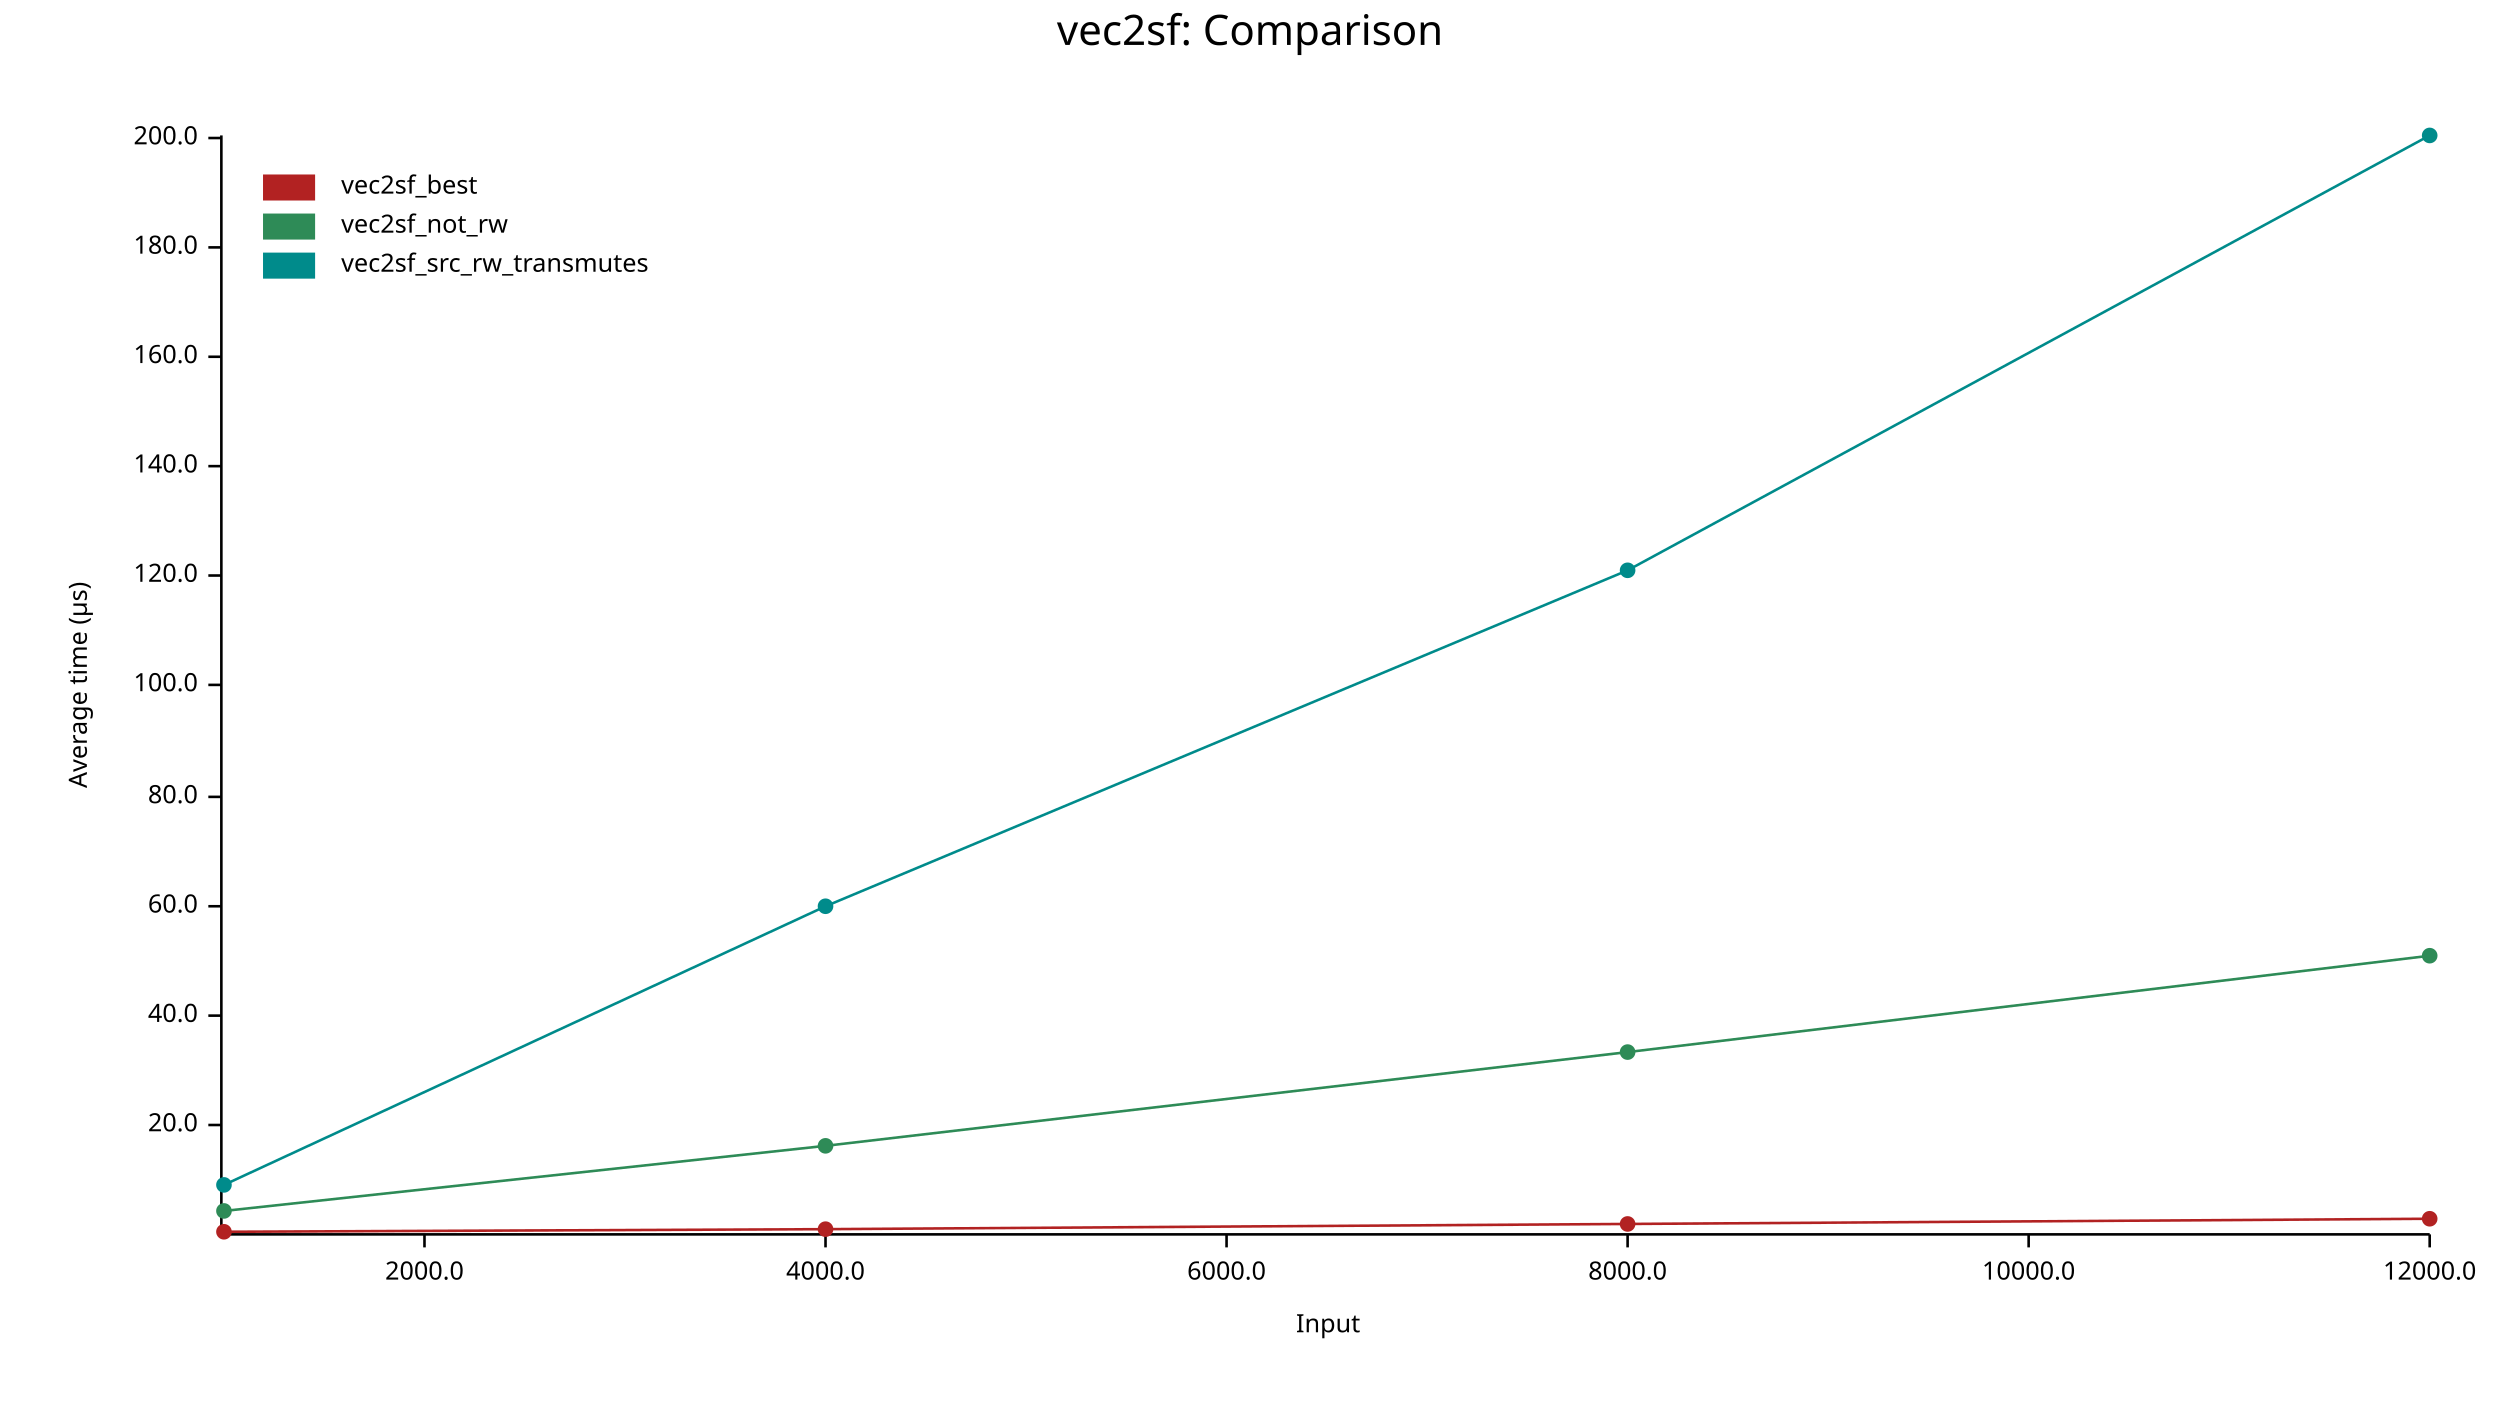
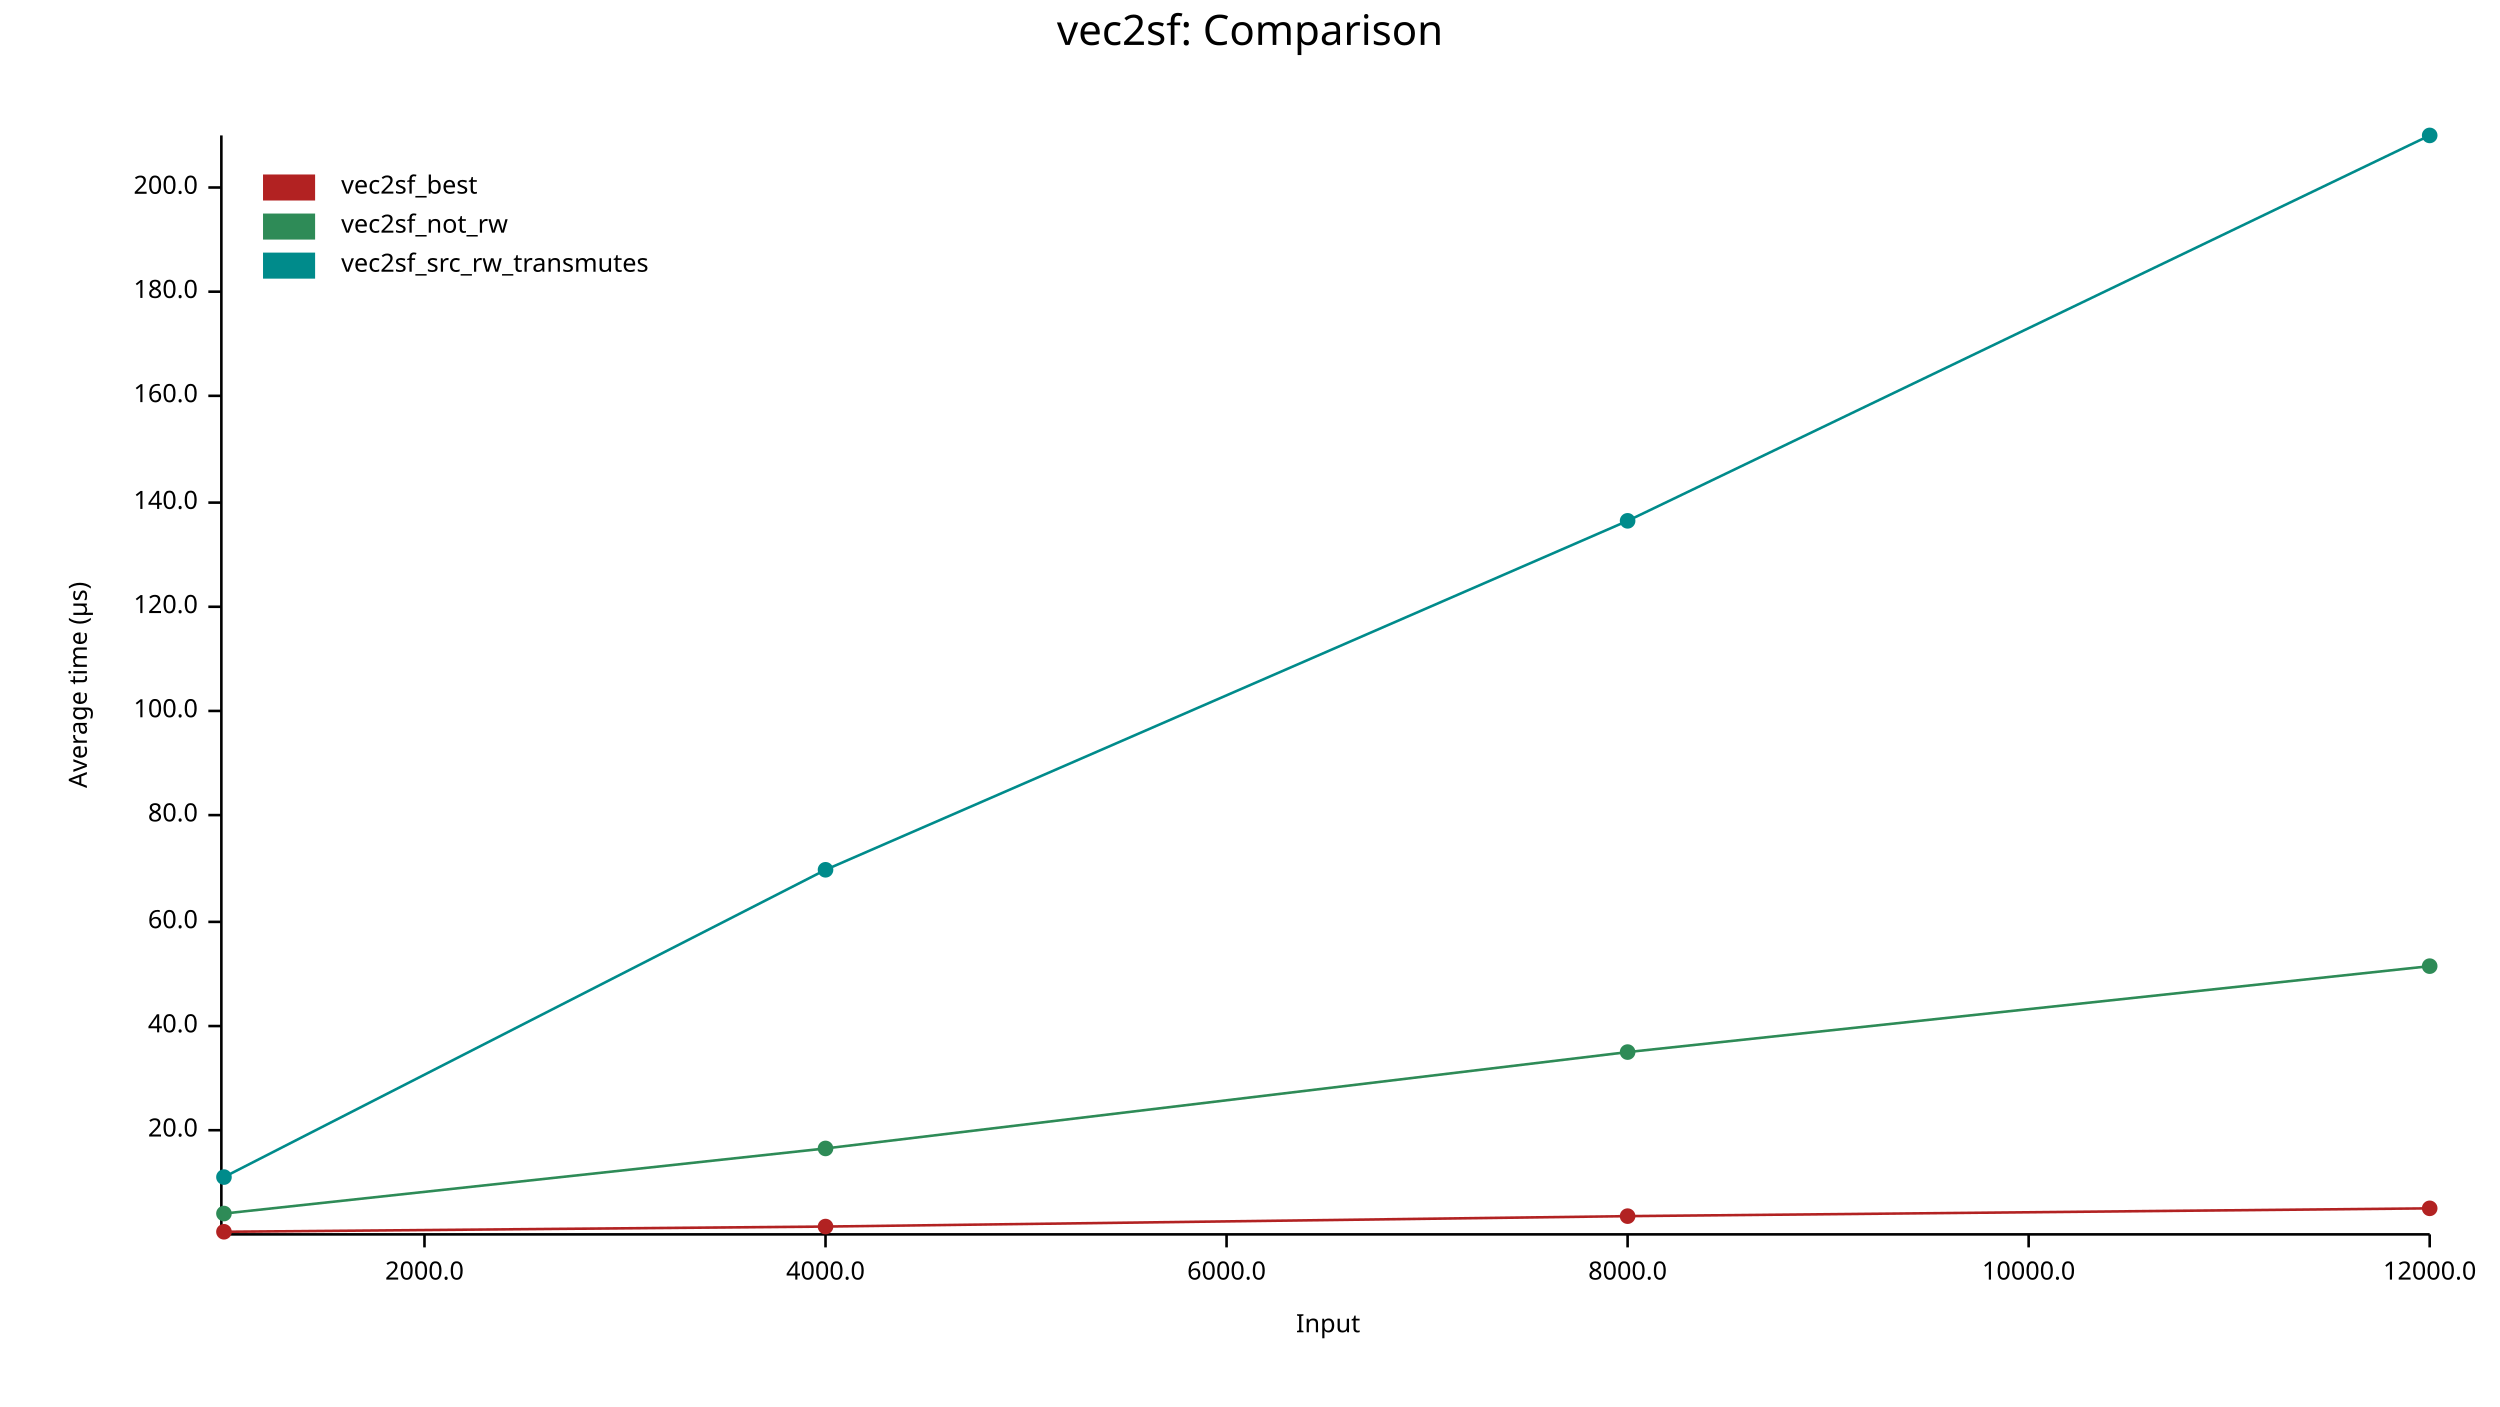
<svg xmlns="http://www.w3.org/2000/svg" width="960" height="540" viewBox="0 0 960 540">
  <text x="480" y="5" dy="0.76em" text-anchor="middle" font-family="sans-serif" font-size="16.129" opacity="1" fill="#000000">
vec2sf: Comparison
</text>
  <text x="26" y="263" dy="0.76em" text-anchor="middle" font-family="sans-serif" font-size="9.677" opacity="1" fill="#000000" transform="rotate(270, 26, 263)">
Average time (µs)
</text>
  <text x="510" y="514" dy="-0.5ex" text-anchor="middle" font-family="sans-serif" font-size="9.677" opacity="1" fill="#000000">
Input
</text>
  <polyline fill="none" opacity="1" stroke="#000000" stroke-width="1" points="85,52 85,473 " />
-   <text x="76" y="432" dy="0.5ex" text-anchor="end" font-family="sans-serif" font-size="9.677" opacity="1" fill="#000000">
+   <text x="76" y="434" dy="0.5ex" text-anchor="end" font-family="sans-serif" font-size="9.677" opacity="1" fill="#000000">
20.0
</text>
-   <polyline fill="none" opacity="1" stroke="#000000" stroke-width="1" points="80,432 85,432 " />
-   <text x="76" y="390" dy="0.5ex" text-anchor="end" font-family="sans-serif" font-size="9.677" opacity="1" fill="#000000">
+   <polyline fill="none" opacity="1" stroke="#000000" stroke-width="1" points="80,434 85,434 " />
+   <text x="76" y="394" dy="0.5ex" text-anchor="end" font-family="sans-serif" font-size="9.677" opacity="1" fill="#000000">
40.0
</text>
-   <polyline fill="none" opacity="1" stroke="#000000" stroke-width="1" points="80,390 85,390 " />
-   <text x="76" y="348" dy="0.5ex" text-anchor="end" font-family="sans-serif" font-size="9.677" opacity="1" fill="#000000">
+   <polyline fill="none" opacity="1" stroke="#000000" stroke-width="1" points="80,394 85,394 " />
+   <text x="76" y="354" dy="0.5ex" text-anchor="end" font-family="sans-serif" font-size="9.677" opacity="1" fill="#000000">
60.0
</text>
-   <polyline fill="none" opacity="1" stroke="#000000" stroke-width="1" points="80,348 85,348 " />
-   <text x="76" y="306" dy="0.5ex" text-anchor="end" font-family="sans-serif" font-size="9.677" opacity="1" fill="#000000">
+   <polyline fill="none" opacity="1" stroke="#000000" stroke-width="1" points="80,354 85,354 " />
+   <text x="76" y="313" dy="0.5ex" text-anchor="end" font-family="sans-serif" font-size="9.677" opacity="1" fill="#000000">
80.0
</text>
-   <polyline fill="none" opacity="1" stroke="#000000" stroke-width="1" points="80,306 85,306 " />
-   <text x="76" y="263" dy="0.5ex" text-anchor="end" font-family="sans-serif" font-size="9.677" opacity="1" fill="#000000">
+   <polyline fill="none" opacity="1" stroke="#000000" stroke-width="1" points="80,313 85,313 " />
+   <text x="76" y="273" dy="0.5ex" text-anchor="end" font-family="sans-serif" font-size="9.677" opacity="1" fill="#000000">
100.0
</text>
-   <polyline fill="none" opacity="1" stroke="#000000" stroke-width="1" points="80,263 85,263 " />
-   <text x="76" y="221" dy="0.5ex" text-anchor="end" font-family="sans-serif" font-size="9.677" opacity="1" fill="#000000">
+   <polyline fill="none" opacity="1" stroke="#000000" stroke-width="1" points="80,273 85,273 " />
+   <text x="76" y="233" dy="0.5ex" text-anchor="end" font-family="sans-serif" font-size="9.677" opacity="1" fill="#000000">
120.0
</text>
-   <polyline fill="none" opacity="1" stroke="#000000" stroke-width="1" points="80,221 85,221 " />
-   <text x="76" y="179" dy="0.5ex" text-anchor="end" font-family="sans-serif" font-size="9.677" opacity="1" fill="#000000">
+   <polyline fill="none" opacity="1" stroke="#000000" stroke-width="1" points="80,233 85,233 " />
+   <text x="76" y="193" dy="0.5ex" text-anchor="end" font-family="sans-serif" font-size="9.677" opacity="1" fill="#000000">
140.0
</text>
-   <polyline fill="none" opacity="1" stroke="#000000" stroke-width="1" points="80,179 85,179 " />
-   <text x="76" y="137" dy="0.5ex" text-anchor="end" font-family="sans-serif" font-size="9.677" opacity="1" fill="#000000">
+   <polyline fill="none" opacity="1" stroke="#000000" stroke-width="1" points="80,193 85,193 " />
+   <text x="76" y="152" dy="0.5ex" text-anchor="end" font-family="sans-serif" font-size="9.677" opacity="1" fill="#000000">
160.0
</text>
-   <polyline fill="none" opacity="1" stroke="#000000" stroke-width="1" points="80,137 85,137 " />
-   <text x="76" y="95" dy="0.5ex" text-anchor="end" font-family="sans-serif" font-size="9.677" opacity="1" fill="#000000">
+   <polyline fill="none" opacity="1" stroke="#000000" stroke-width="1" points="80,152 85,152 " />
+   <text x="76" y="112" dy="0.5ex" text-anchor="end" font-family="sans-serif" font-size="9.677" opacity="1" fill="#000000">
180.0
</text>
-   <polyline fill="none" opacity="1" stroke="#000000" stroke-width="1" points="80,95 85,95 " />
-   <text x="76" y="53" dy="0.5ex" text-anchor="end" font-family="sans-serif" font-size="9.677" opacity="1" fill="#000000">
+   <polyline fill="none" opacity="1" stroke="#000000" stroke-width="1" points="80,112 85,112 " />
+   <text x="76" y="72" dy="0.5ex" text-anchor="end" font-family="sans-serif" font-size="9.677" opacity="1" fill="#000000">
200.0
</text>
-   <polyline fill="none" opacity="1" stroke="#000000" stroke-width="1" points="80,53 85,53 " />
+   <polyline fill="none" opacity="1" stroke="#000000" stroke-width="1" points="80,72 85,72 " />
  <polyline fill="none" opacity="1" stroke="#000000" stroke-width="1" points="86,474 933,474 " />
  <text x="163" y="484" dy="0.76em" text-anchor="middle" font-family="sans-serif" font-size="9.677" opacity="1" fill="#000000">
2000.0
</text>
  <polyline fill="none" opacity="1" stroke="#000000" stroke-width="1" points="163,474 163,479 " />
  <text x="317" y="484" dy="0.76em" text-anchor="middle" font-family="sans-serif" font-size="9.677" opacity="1" fill="#000000">
4000.0
</text>
  <polyline fill="none" opacity="1" stroke="#000000" stroke-width="1" points="317,474 317,479 " />
  <text x="471" y="484" dy="0.76em" text-anchor="middle" font-family="sans-serif" font-size="9.677" opacity="1" fill="#000000">
6000.0
</text>
  <polyline fill="none" opacity="1" stroke="#000000" stroke-width="1" points="471,474 471,479 " />
  <text x="625" y="484" dy="0.76em" text-anchor="middle" font-family="sans-serif" font-size="9.677" opacity="1" fill="#000000">
8000.0
</text>
  <polyline fill="none" opacity="1" stroke="#000000" stroke-width="1" points="625,474 625,479 " />
  <text x="779" y="484" dy="0.76em" text-anchor="middle" font-family="sans-serif" font-size="9.677" opacity="1" fill="#000000">
10000.0
</text>
  <polyline fill="none" opacity="1" stroke="#000000" stroke-width="1" points="779,474 779,479 " />
  <text x="933" y="484" dy="0.76em" text-anchor="middle" font-family="sans-serif" font-size="9.677" opacity="1" fill="#000000">
12000.0
</text>
  <polyline fill="none" opacity="1" stroke="#000000" stroke-width="1" points="933,474 933,479 " />
  <circle cx="86" cy="473" r="3" opacity="1" fill="#B22222" stroke="none" stroke-width="1" />
-   <circle cx="317" cy="472" r="3" opacity="1" fill="#B22222" stroke="none" stroke-width="1" />
-   <circle cx="625" cy="470" r="3" opacity="1" fill="#B22222" stroke="none" stroke-width="1" />
-   <circle cx="933" cy="468" r="3" opacity="1" fill="#B22222" stroke="none" stroke-width="1" />
-   <polyline fill="none" opacity="1" stroke="#B22222" stroke-width="1" points="86,473 317,472 625,470 933,468 " />
-   <circle cx="86" cy="465" r="3" opacity="1" fill="#2E8B57" stroke="none" stroke-width="1" />
-   <circle cx="317" cy="440" r="3" opacity="1" fill="#2E8B57" stroke="none" stroke-width="1" />
+   <circle cx="317" cy="471" r="3" opacity="1" fill="#B22222" stroke="none" stroke-width="1" />
+   <circle cx="625" cy="467" r="3" opacity="1" fill="#B22222" stroke="none" stroke-width="1" />
+   <circle cx="933" cy="464" r="3" opacity="1" fill="#B22222" stroke="none" stroke-width="1" />
+   <polyline fill="none" opacity="1" stroke="#B22222" stroke-width="1" points="86,473 317,471 625,467 933,464 " />
+   <circle cx="86" cy="466" r="3" opacity="1" fill="#2E8B57" stroke="none" stroke-width="1" />
+   <circle cx="317" cy="441" r="3" opacity="1" fill="#2E8B57" stroke="none" stroke-width="1" />
  <circle cx="625" cy="404" r="3" opacity="1" fill="#2E8B57" stroke="none" stroke-width="1" />
-   <circle cx="933" cy="367" r="3" opacity="1" fill="#2E8B57" stroke="none" stroke-width="1" />
-   <polyline fill="none" opacity="1" stroke="#2E8B57" stroke-width="1" points="86,465 317,440 625,404 933,367 " />
-   <circle cx="86" cy="455" r="3" opacity="1" fill="#008B8B" stroke="none" stroke-width="1" />
-   <circle cx="317" cy="348" r="3" opacity="1" fill="#008B8B" stroke="none" stroke-width="1" />
-   <circle cx="625" cy="219" r="3" opacity="1" fill="#008B8B" stroke="none" stroke-width="1" />
+   <circle cx="933" cy="371" r="3" opacity="1" fill="#2E8B57" stroke="none" stroke-width="1" />
+   <polyline fill="none" opacity="1" stroke="#2E8B57" stroke-width="1" points="86,466 317,441 625,404 933,371 " />
+   <circle cx="86" cy="452" r="3" opacity="1" fill="#008B8B" stroke="none" stroke-width="1" />
+   <circle cx="317" cy="334" r="3" opacity="1" fill="#008B8B" stroke="none" stroke-width="1" />
+   <circle cx="625" cy="200" r="3" opacity="1" fill="#008B8B" stroke="none" stroke-width="1" />
  <circle cx="933" cy="52" r="3" opacity="1" fill="#008B8B" stroke="none" stroke-width="1" />
-   <polyline fill="none" opacity="1" stroke="#008B8B" stroke-width="1" points="86,455 317,348 625,219 933,52 " />
+   <polyline fill="none" opacity="1" stroke="#008B8B" stroke-width="1" points="86,452 317,334 625,200 933,52 " />
  <text x="131" y="67" dy="0.76em" text-anchor="start" font-family="sans-serif" font-size="9.677" opacity="1" fill="#000000">
vec2sf_best
</text>
  <text x="131" y="82" dy="0.76em" text-anchor="start" font-family="sans-serif" font-size="9.677" opacity="1" fill="#000000">
vec2sf_not_rw
</text>
  <text x="131" y="97" dy="0.76em" text-anchor="start" font-family="sans-serif" font-size="9.677" opacity="1" fill="#000000">
vec2sf_src_rw_transmutes
</text>
  <rect x="101" y="67" width="20" height="10" opacity="1" fill="#B22222" stroke="none" />
  <rect x="101" y="82" width="20" height="10" opacity="1" fill="#2E8B57" stroke="none" />
  <rect x="101" y="97" width="20" height="10" opacity="1" fill="#008B8B" stroke="none" />
</svg>
